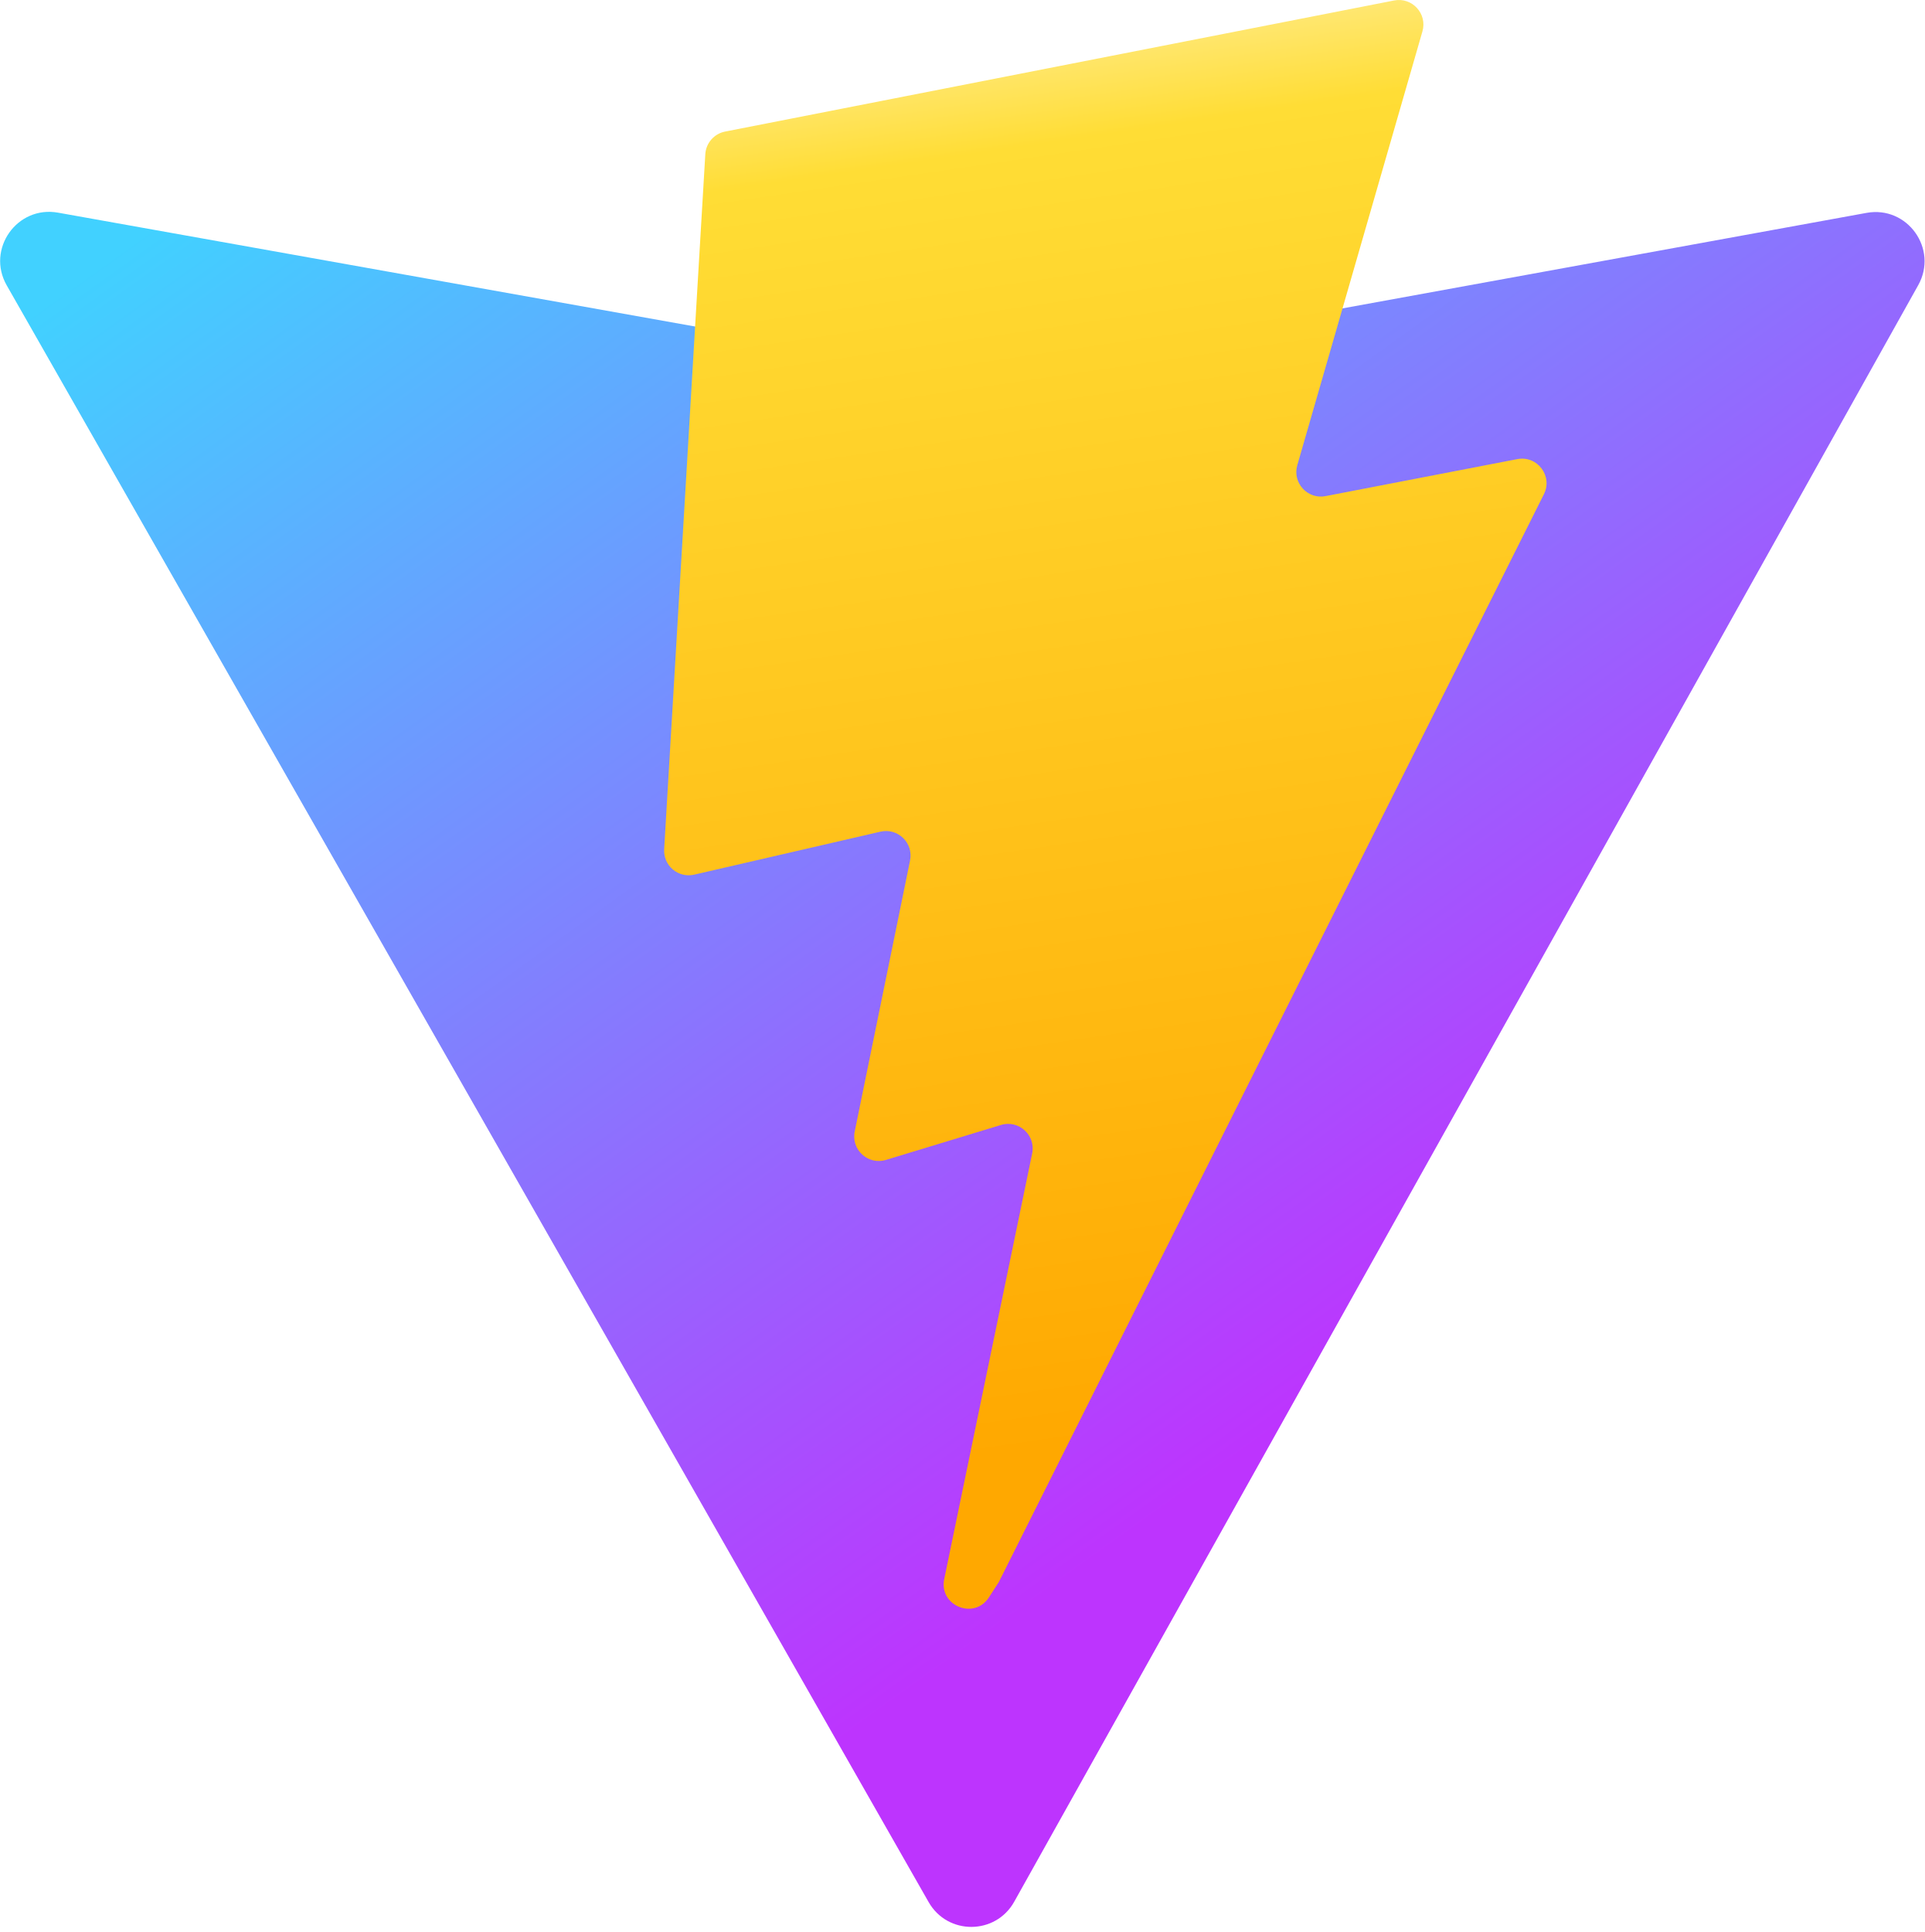
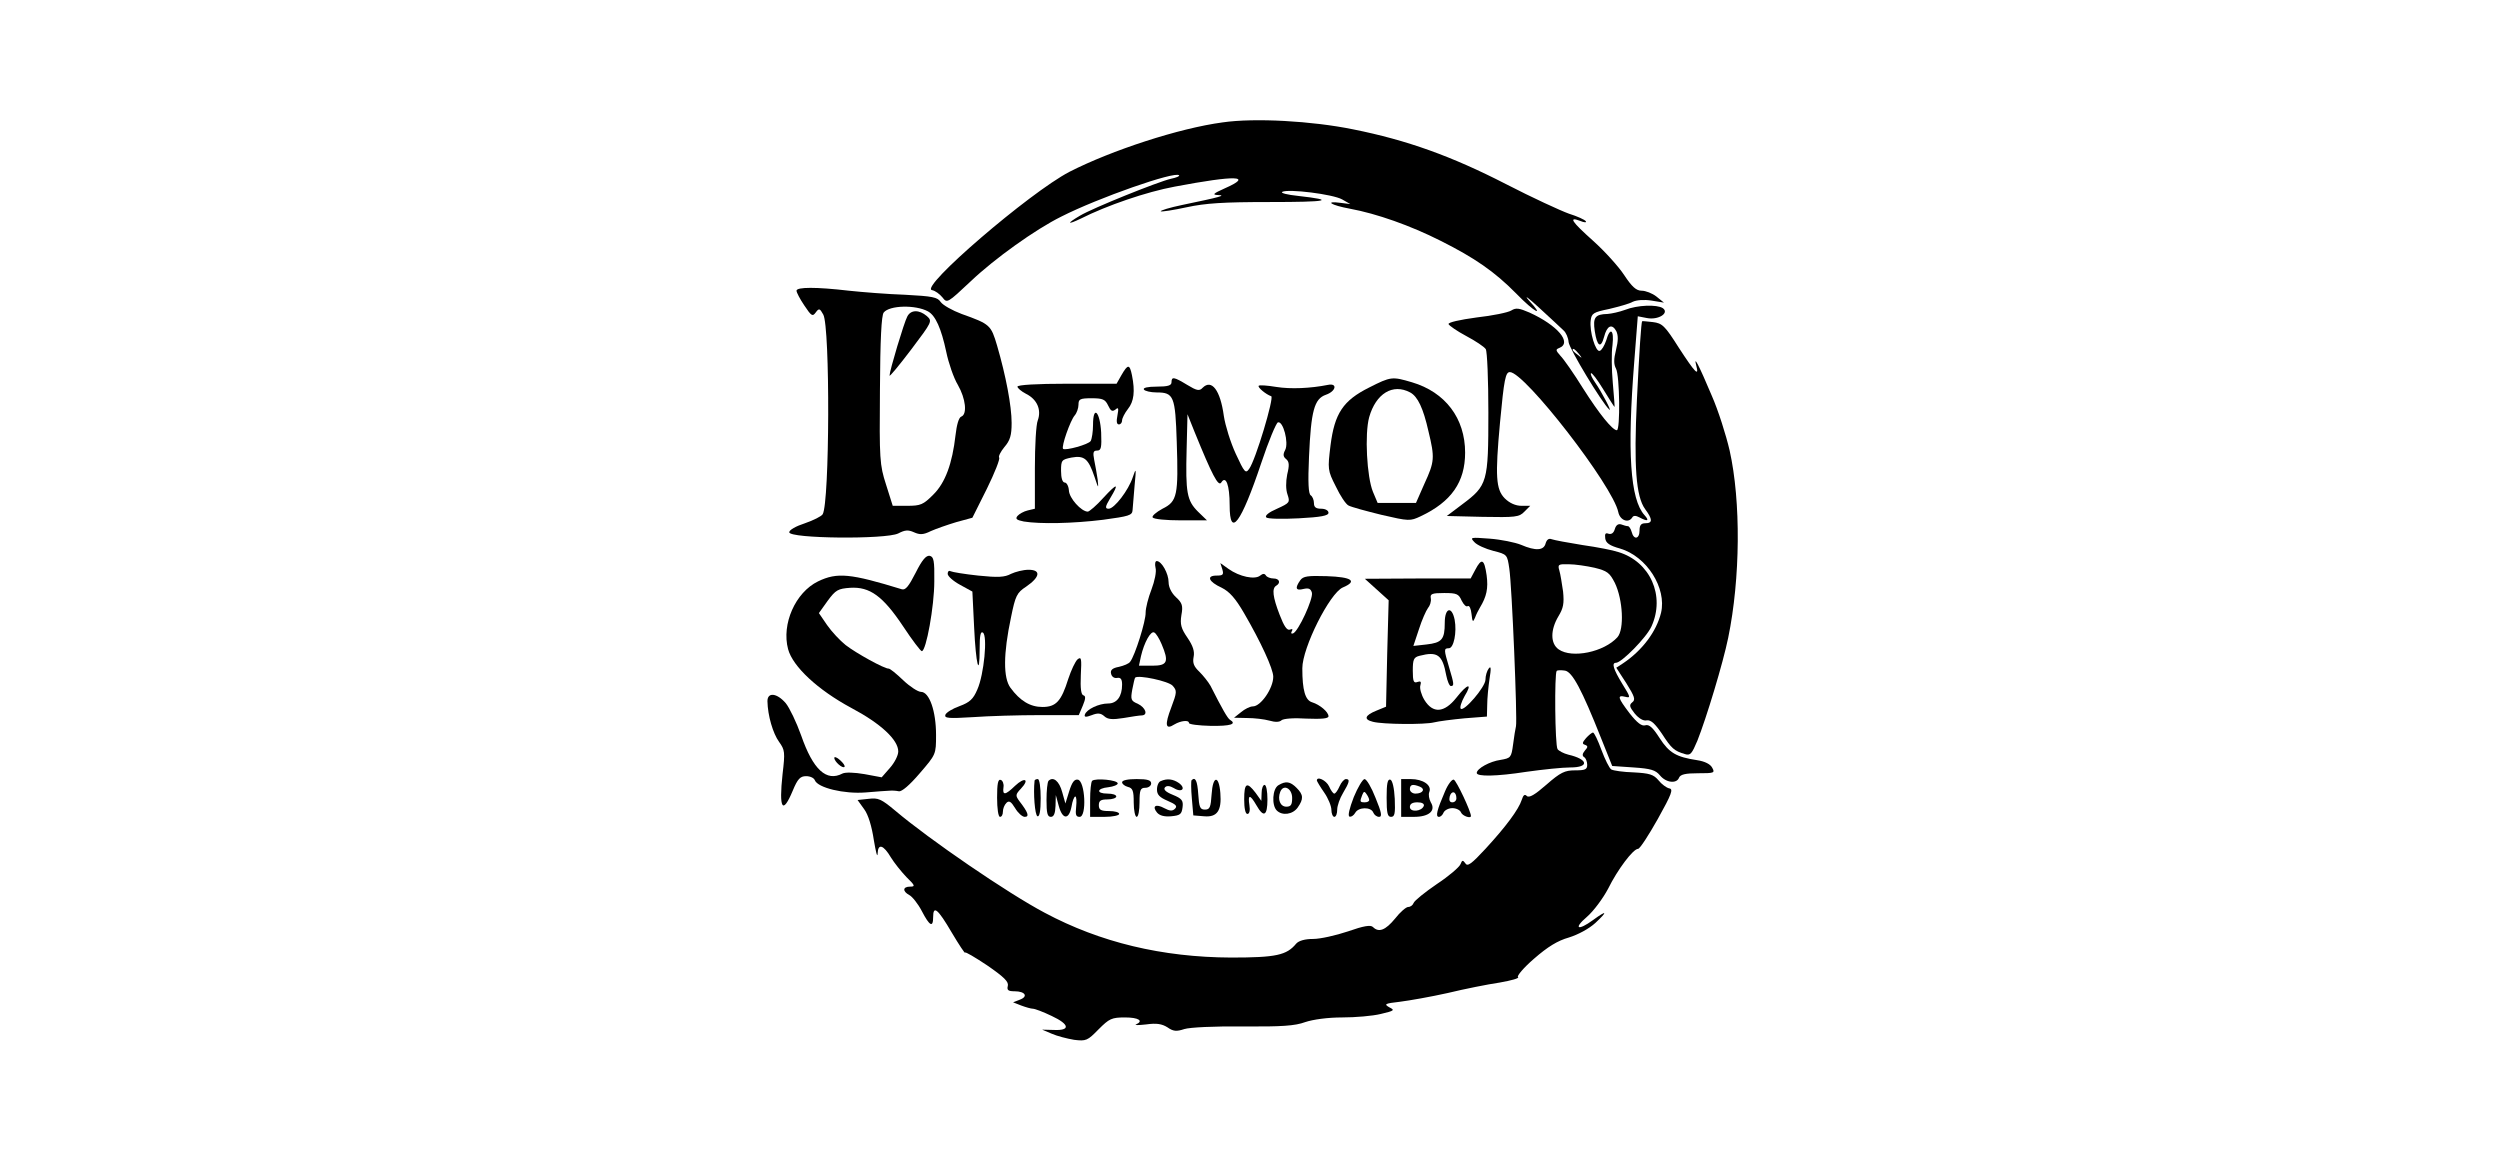
- <svg xmlns="http://www.w3.org/2000/svg" aria-hidden="true" role="img" class="iconify iconify--logos" width="31.88" height="32" preserveAspectRatio="xMidYMid meet" viewBox="0 0 256 257">
-   <defs>
-     <linearGradient id="IconifyId1813088fe1fbc01fb466" x1="-.828%" x2="57.636%" y1="7.652%" y2="78.411%">
-       <stop offset="0%" stop-color="#41D1FF" />
-       <stop offset="100%" stop-color="#BD34FE" />
-     </linearGradient>
-     <linearGradient id="IconifyId1813088fe1fbc01fb467" x1="43.376%" x2="50.316%" y1="2.242%" y2="89.03%">
-       <stop offset="0%" stop-color="#FFEA83" />
-       <stop offset="8.333%" stop-color="#FFDD35" />
-       <stop offset="100%" stop-color="#FFA800" />
-     </linearGradient>
-   </defs>
-   <path fill="url(#IconifyId1813088fe1fbc01fb466)" d="M255.153 37.938L134.897 252.976c-2.483 4.44-8.862 4.466-11.382.048L.875 37.958c-2.746-4.814 1.371-10.646 6.827-9.67l120.385 21.517a6.537 6.537 0 0 0 2.322-.004l117.867-21.483c5.438-.991 9.574 4.796 6.877 9.62Z" />
-   <path fill="url(#IconifyId1813088fe1fbc01fb467)" d="M185.432.063L96.44 17.501a3.268 3.268 0 0 0-2.634 3.014l-5.474 92.456a3.268 3.268 0 0 0 3.997 3.378l24.777-5.718c2.318-.535 4.413 1.507 3.936 3.838l-7.361 36.047c-.495 2.426 1.782 4.5 4.151 3.78l15.304-4.649c2.372-.72 4.652 1.36 4.15 3.788l-11.698 56.621c-.732 3.542 3.979 5.473 5.943 2.437l1.313-2.028l72.516-144.72c1.215-2.423-.88-5.186-3.54-4.672l-25.505 4.922c-2.396.462-4.435-1.77-3.759-4.114l16.646-57.705c.677-2.35-1.37-4.583-3.769-4.113Z" />
+ <svg xmlns="http://www.w3.org/2000/svg" version="1.0" width="860pt" height="398pt" viewBox="0 0 860 398" preserveAspectRatio="xMidYMid meet">
+   <g transform="translate(0,398) scale(0.1,-0.1)" fill="#000000" stroke="none">
+     <path d="M4206 3559 c-150 -20 -382 -96 -527 -170 -138 -72 -518 -399 -473 -407 11 -2 26 -13 36 -25 16 -21 17 -20 98 56 81 77 222 178 311 222 126 64 391 157 405 142 3 -3 -9 -8 -28 -12 -44 -10 -270 -101 -313 -127 -46 -27 -45 -33 3 -10 89 45 226 92 323 110 212 40 272 38 172 -6 -40 -18 -44 -22 -23 -23 28 -1 12 -6 -123 -34 -43 -9 -76 -19 -74 -22 3 -2 43 4 89 14 65 14 126 18 285 18 201 0 232 6 99 21 -38 4 -62 10 -55 14 21 11 174 -8 206 -26 l28 -16 -32 4 c-59 8 -35 -8 31 -20 92 -17 208 -58 311 -110 118 -59 187 -107 260 -181 64 -66 101 -85 44 -24 -18 21 -2 9 36 -26 39 -36 76 -70 84 -78 8 -7 16 -25 17 -40 2 -22 114 -208 140 -232 11 -10 -27 62 -48 92 -11 16 -18 30 -15 33 3 3 22 -22 42 -55 21 -34 38 -61 39 -61 1 0 -2 37 -6 83 -4 45 -5 103 -1 130 6 53 -8 64 -22 15 -6 -17 -15 -33 -22 -35 -14 -5 -36 67 -31 105 3 24 9 28 63 39 33 8 70 18 82 25 13 6 39 8 64 4 l43 -7 -26 21 c-14 11 -37 20 -51 20 -18 0 -33 13 -60 54 -19 29 -67 82 -106 117 -75 67 -87 85 -45 69 14 -6 23 -6 19 -1 -3 5 -29 17 -58 26 -28 10 -126 55 -217 102 -187 96 -340 151 -525 188 -142 29 -339 40 -449 24z m1225 -796 c13 -16 12 -17 -3 -4 -10 7 -18 15 -18 17 0 8 8 3 21 -13z" />
+     <path d="M2740 2980 c0 -6 12 -29 27 -51 24 -36 28 -39 39 -24 11 15 14 15 26 -7 24 -42 22 -648 -2 -687 -4 -7 -32 -21 -61 -31 -31 -10 -54 -23 -54 -31 0 -22 333 -25 375 -4 23 12 34 13 54 4 20 -9 32 -9 58 4 18 8 58 22 88 31 l55 15 50 100 c27 55 46 103 42 107 -3 4 5 20 18 36 20 23 25 41 25 83 0 59 -20 163 -50 266 -21 71 -24 74 -122 109 -32 12 -64 30 -72 41 -11 17 -29 20 -122 25 -60 2 -147 9 -194 14 -111 13 -180 13 -180 0z m452 -71 c26 -14 46 -59 63 -139 8 -39 26 -91 40 -114 27 -47 33 -101 12 -109 -9 -3 -16 -29 -20 -64 -11 -97 -35 -164 -77 -205 -34 -34 -43 -38 -89 -38 l-50 0 -23 73 c-22 68 -23 87 -21 325 1 174 5 257 13 267 20 25 109 27 152 4z" />
+     <path d="M3121 2891 c-11 -20 -61 -187 -61 -203 0 -5 33 35 74 89 73 97 74 98 54 116 -26 22 -55 22 -67 -2z" />
+     <path d="M5590 2914 c-19 -7 -46 -13 -60 -14 -43 -1 -51 -12 -44 -59 8 -53 21 -61 32 -20 10 39 27 47 42 20 7 -15 7 -33 -1 -65 -8 -32 -8 -49 0 -64 13 -24 15 -212 3 -212 -15 0 -60 55 -117 145 -31 50 -66 100 -77 111 -17 19 -17 22 -4 27 45 18 -6 78 -103 122 -35 15 -46 17 -62 7 -11 -7 -65 -18 -119 -24 -59 -8 -99 -17 -97 -23 2 -5 29 -24 61 -41 32 -17 62 -37 67 -45 5 -8 9 -106 9 -219 0 -239 -3 -250 -90 -315 l-53 -40 123 -3 c113 -2 126 -1 144 18 l20 20 -30 0 c-20 0 -41 9 -58 26 -30 31 -33 75 -16 260 14 150 19 174 34 174 51 0 355 -392 373 -482 6 -28 35 -39 48 -18 4 7 12 7 25 0 28 -15 35 -12 17 8 -49 54 -60 216 -35 530 l12 154 31 -6 c39 -8 79 17 55 34 -20 13 -87 11 -130 -6z" />
+     <path d="M5649 2875 c-3 -2 -10 -103 -18 -270 -11 -230 -3 -333 28 -376 26 -35 27 -49 1 -49 -15 0 -20 -7 -20 -25 0 -30 -20 -33 -27 -5 -3 11 -9 20 -13 20 -5 0 -15 3 -23 6 -10 3 -18 -2 -22 -16 -4 -14 -12 -19 -22 -16 -10 4 -13 0 -11 -16 2 -16 15 -25 51 -35 92 -27 161 -136 141 -221 -16 -65 -65 -130 -131 -174 l-23 -15 35 -54 c28 -45 32 -56 20 -65 -11 -9 -10 -15 8 -38 14 -17 30 -27 42 -24 14 2 28 -11 52 -46 33 -51 42 -59 79 -70 19 -6 24 1 43 46 31 78 88 266 106 354 42 204 44 469 5 644 -12 52 -39 138 -62 190 -43 102 -63 141 -53 103 11 -41 -4 -25 -60 61 -48 76 -57 84 -89 88 -20 2 -36 4 -37 3z" />
+     <path d="M3858 2690 l-17 -30 -171 0 c-104 0 -170 -4 -170 -10 0 -5 14 -17 30 -25 38 -19 53 -55 40 -91 -6 -14 -10 -88 -10 -164 l0 -140 -25 -6 c-13 -3 -29 -12 -35 -19 -8 -10 -3 -14 22 -19 56 -9 168 -7 273 6 88 12 100 15 101 33 1 11 4 49 7 85 6 60 5 62 -6 29 -15 -46 -64 -109 -83 -109 -13 0 -13 6 5 36 32 53 25 54 -23 2 -24 -27 -49 -48 -54 -48 -22 0 -64 46 -65 73 -1 15 -8 27 -14 27 -8 0 -13 15 -13 40 0 37 2 39 36 46 44 8 58 -4 79 -66 14 -42 14 -42 11 -10 -3 19 -8 50 -12 68 -5 26 -3 32 10 32 14 0 16 10 14 62 -4 73 -28 96 -28 26 0 -23 -4 -48 -8 -55 -7 -12 -87 -34 -95 -27 -7 7 25 98 40 115 7 8 13 25 13 37 0 19 5 22 45 22 39 0 47 -4 57 -25 9 -19 14 -22 25 -14 10 9 12 6 7 -20 -4 -20 -3 -31 5 -31 6 0 11 6 11 14 0 7 9 25 20 39 21 26 25 61 14 116 -8 39 -14 39 -36 1z" />
+     <path d="M4030 2665 c0 -11 -12 -15 -51 -15 -31 0 -48 -4 -44 -10 3 -5 23 -10 44 -10 59 0 64 -13 69 -170 6 -184 2 -205 -49 -230 -22 -12 -37 -25 -34 -30 4 -6 47 -10 96 -10 l91 0 -31 30 c-38 38 -43 65 -39 215 l3 120 24 -60 c61 -150 82 -190 92 -175 16 26 29 -8 29 -78 0 -115 39 -63 109 146 25 75 51 137 57 139 18 6 38 -70 25 -95 -8 -15 -7 -23 3 -31 11 -9 12 -21 4 -53 -5 -26 -5 -52 1 -69 9 -27 8 -29 -36 -49 -28 -12 -43 -24 -37 -30 5 -5 55 -6 112 -3 76 4 102 9 102 19 0 8 -11 14 -25 14 -18 0 -25 5 -25 19 0 11 -5 23 -11 27 -8 5 -10 44 -6 133 7 158 18 199 58 213 35 12 41 41 7 34 -60 -12 -128 -15 -178 -7 -30 5 -57 7 -60 4 -5 -5 25 -30 43 -36 11 -3 -54 -221 -76 -250 -12 -17 -16 -13 -46 52 -18 39 -36 97 -41 130 -12 89 -42 128 -73 97 -11 -12 -20 -10 -53 10 -46 28 -54 29 -54 9z" />
+     <path d="M4710 2647 c-90 -45 -119 -89 -133 -199 -10 -82 -10 -86 18 -141 15 -32 35 -62 44 -66 9 -5 60 -19 113 -32 95 -22 99 -22 135 -5 106 50 153 118 153 219 0 118 -68 208 -183 242 -68 20 -72 20 -147 -18z m141 -17 c26 -14 45 -54 63 -134 22 -91 21 -104 -14 -180 l-29 -66 -66 0 -66 0 -16 38 c-21 51 -29 199 -13 257 23 81 81 117 141 85z" />
+     <path d="M5072 2115 c9 -10 38 -23 65 -30 48 -12 48 -13 55 -61 9 -58 28 -517 23 -542 -2 -9 -7 -38 -10 -63 -6 -45 -8 -47 -43 -53 -37 -5 -82 -30 -82 -45 0 -13 68 -12 171 4 57 8 124 15 151 15 66 0 62 28 -7 44 -16 4 -33 13 -37 19 -9 13 -11 261 -3 269 3 3 16 3 29 1 25 -5 57 -64 124 -233 l38 -95 73 -5 c60 -4 76 -9 91 -27 21 -26 58 -30 66 -8 5 11 22 15 65 15 56 0 59 1 49 19 -6 12 -25 22 -52 26 -72 11 -96 25 -129 76 -23 36 -36 48 -49 44 -12 -4 -28 8 -54 41 -41 54 -44 64 -15 57 19 -5 18 -1 -10 44 -31 51 -38 73 -22 73 19 0 105 87 122 125 48 105 -4 223 -114 256 -17 6 -73 17 -123 24 -50 8 -98 17 -106 20 -10 4 -17 -1 -21 -14 -6 -25 -34 -27 -85 -5 -20 8 -68 18 -107 21 -67 5 -69 5 -53 -12z m413 -88 c44 -11 52 -17 70 -52 28 -58 33 -160 9 -187 -46 -51 -156 -74 -202 -42 -29 20 -29 67 -1 114 17 28 20 44 16 85 -4 27 -9 60 -13 73 -6 20 -3 22 32 21 22 0 62 -6 89 -12z" />
+     <path d="M3150 2010 c-24 -47 -35 -61 -48 -57 -176 54 -222 59 -288 27 -78 -38 -126 -147 -103 -233 16 -60 102 -140 217 -202 102 -54 162 -110 162 -150 0 -14 -13 -39 -29 -57 l-28 -32 -59 11 c-35 6 -66 7 -76 2 -55 -29 -101 13 -142 131 -16 45 -40 95 -53 111 -30 35 -63 39 -63 7 1 -50 19 -111 40 -140 20 -28 21 -35 12 -111 -13 -120 0 -141 35 -57 17 41 26 50 46 50 14 0 27 -6 30 -14 10 -26 101 -48 175 -42 37 3 74 6 82 6 8 1 23 0 32 -2 10 -2 37 21 72 62 56 65 56 65 56 132 0 82 -23 148 -52 148 -10 0 -38 18 -61 40 -23 22 -45 40 -50 40 -14 -1 -112 53 -148 81 -19 15 -48 46 -64 69 l-28 41 30 42 c28 38 36 42 78 45 67 4 112 -28 182 -133 31 -47 60 -85 64 -85 15 0 43 155 43 240 1 72 -2 85 -16 88 -12 2 -26 -14 -48 -58z" />
+     <path d="M3975 2027 c4 -13 -3 -46 -14 -75 -11 -28 -20 -64 -20 -79 1 -29 -37 -149 -53 -169 -4 -7 -22 -14 -39 -18 -22 -4 -30 -11 -27 -23 2 -11 11 -17 21 -15 12 2 17 -4 17 -23 0 -41 -18 -65 -48 -65 -32 0 -74 -20 -80 -38 -3 -9 3 -10 24 -2 20 8 31 7 43 -4 12 -11 28 -12 66 -6 28 5 56 9 63 9 22 1 13 27 -14 40 -24 10 -25 15 -19 49 4 20 8 39 10 41 11 10 115 -12 129 -28 15 -17 15 -22 -5 -75 -23 -60 -20 -78 11 -58 22 13 50 16 50 5 0 -5 34 -9 75 -10 68 -1 91 6 66 21 -8 5 -26 36 -67 117 -8 14 -25 35 -38 48 -19 18 -24 30 -20 51 4 19 -2 38 -21 66 -22 32 -26 46 -21 78 6 32 3 42 -19 62 -15 14 -25 34 -25 51 0 30 -24 73 -41 73 -5 0 -7 -10 -4 -23z m21 -263 c26 -61 20 -74 -32 -74 l-46 0 7 33 c11 47 34 89 46 81 6 -3 17 -21 25 -40z" />
+     <path d="M5075 2020 l-16 -30 -182 0 -182 -1 41 -37 41 -37 -5 -183 -4 -183 -34 -14 c-39 -16 -44 -30 -11 -38 34 -9 179 -10 210 -2 16 4 63 10 105 14 l77 6 1 40 c0 22 4 63 8 90 6 36 5 46 -3 35 -6 -8 -11 -25 -11 -38 0 -25 -74 -111 -85 -100 -4 4 2 23 13 43 29 47 11 45 -28 -5 -42 -53 -81 -55 -110 -8 -11 18 -17 41 -14 50 4 13 1 16 -10 12 -13 -5 -16 2 -16 39 0 38 3 46 23 51 62 16 79 4 92 -67 4 -20 11 -37 16 -37 12 0 11 7 -6 64 -18 61 -19 66 -1 66 17 0 28 55 20 98 -10 49 -34 41 -34 -10 0 -58 -10 -69 -63 -75 l-45 -5 19 57 c10 32 25 65 31 73 7 8 12 23 10 34 -3 15 4 18 46 18 43 0 50 -3 60 -26 7 -14 16 -23 21 -19 6 3 11 -9 13 -27 3 -28 5 -30 12 -13 4 11 12 27 17 35 23 38 29 66 23 111 -8 56 -17 61 -39 19z" />
+     <path d="M4205 2021 c5 -18 2 -21 -20 -21 -36 0 -28 -21 18 -42 26 -13 47 -36 77 -88 57 -98 100 -191 100 -218 0 -40 -43 -102 -70 -102 -10 0 -28 -9 -41 -20 l-24 -19 45 -1 c25 0 59 -4 77 -9 20 -6 35 -5 41 1 6 6 43 9 86 6 52 -2 76 0 76 8 0 15 -30 40 -56 48 -24 7 -34 41 -34 117 0 71 94 258 139 278 52 22 32 36 -55 39 -65 2 -81 0 -91 -14 -19 -27 -16 -37 11 -30 18 4 25 1 29 -13 5 -21 -47 -134 -65 -140 -6 -2 -8 1 -4 8 4 6 2 9 -7 5 -10 -3 -20 12 -35 51 -24 62 -27 91 -12 100 17 10 11 25 -9 25 -11 0 -23 5 -26 10 -5 8 -11 7 -20 0 -18 -15 -71 -4 -109 23 l-28 20 7 -22z" />
+     <path d="M3260 2006 c0 -8 19 -25 43 -38 l42 -23 6 -123 c6 -129 19 -179 19 -73 0 44 3 60 11 55 17 -10 4 -145 -19 -196 -14 -33 -26 -44 -61 -57 -25 -9 -46 -22 -49 -30 -4 -12 12 -13 94 -8 55 4 159 7 232 7 l133 0 14 33 c10 24 10 33 2 35 -8 2 -11 24 -9 69 3 58 2 65 -11 55 -8 -7 -22 -37 -32 -67 -24 -77 -42 -97 -89 -97 -42 0 -77 21 -110 66 -25 34 -25 116 2 243 15 74 20 84 52 105 48 33 52 58 8 58 -18 0 -45 -7 -60 -14 -22 -12 -45 -13 -113 -6 -47 5 -89 12 -95 15 -5 3 -10 0 -10 -9z" />
+     <path d="M5456 1441 c-13 -15 -14 -20 -4 -23 11 -4 11 -8 0 -20 -9 -11 -10 -18 -2 -23 5 -3 10 -15 10 -26 0 -16 -7 -19 -42 -19 -35 0 -50 -7 -98 -49 -40 -35 -60 -47 -68 -39 -7 7 -12 3 -17 -13 -11 -34 -55 -93 -125 -169 -48 -52 -62 -62 -69 -50 -9 12 -11 12 -17 -3 -4 -10 -40 -41 -81 -68 -41 -28 -77 -57 -80 -65 -3 -8 -11 -14 -19 -14 -7 0 -28 -18 -45 -40 -33 -40 -56 -49 -76 -29 -8 8 -32 4 -86 -15 -42 -14 -95 -26 -120 -26 -28 0 -49 -6 -58 -16 -33 -40 -69 -48 -224 -48 -237 1 -450 52 -641 154 -127 67 -397 252 -514 351 -49 41 -59 45 -92 41 l-38 -4 23 -32 c14 -19 26 -59 33 -106 7 -41 12 -62 13 -47 1 37 20 31 46 -13 11 -18 35 -48 53 -67 30 -29 31 -33 13 -33 -26 0 -27 -16 -3 -29 10 -5 30 -30 43 -55 27 -52 39 -58 39 -21 0 42 16 29 64 -53 25 -42 46 -74 46 -69 0 4 34 -16 76 -44 58 -40 74 -56 71 -70 -4 -15 1 -19 23 -19 37 0 48 -18 18 -29 l-23 -9 28 -11 c16 -6 34 -11 40 -11 7 0 36 -11 65 -25 62 -29 65 -51 6 -48 l-39 1 33 -14 c18 -8 53 -17 77 -21 41 -5 46 -3 84 36 37 37 45 41 91 41 47 0 65 -12 38 -24 -7 -3 8 -3 35 0 35 5 54 2 73 -10 20 -14 31 -15 58 -6 19 6 103 10 202 9 133 -1 179 2 214 15 27 9 77 16 127 16 45 0 105 5 133 12 47 11 49 13 29 23 -19 11 -15 13 37 19 32 4 106 17 164 30 58 14 138 30 179 36 40 7 69 15 63 19 -5 3 19 32 55 63 47 41 81 62 120 73 32 10 69 30 91 50 44 41 40 45 -8 10 -52 -38 -69 -30 -21 11 23 20 55 63 73 97 32 65 86 137 103 137 6 0 36 46 68 103 48 86 54 103 39 105 -9 2 -26 14 -37 28 -17 20 -31 24 -85 27 -36 1 -70 6 -77 10 -7 4 -22 35 -34 67 -12 33 -25 60 -29 60 -4 0 -15 -9 -24 -19z" />
+     <path d="M2870 1373 c0 -13 29 -38 35 -31 3 3 -4 13 -15 23 -11 10 -20 13 -20 8z" />
+     <path d="M3430 1236 c0 -37 4 -66 10 -66 6 0 10 8 10 18 0 10 5 23 12 30 9 9 16 5 30 -18 10 -17 25 -30 33 -30 17 0 12 15 -19 55 -13 18 -13 22 6 42 31 33 13 41 -20 10 -34 -33 -44 -34 -40 -5 2 11 -3 23 -9 25 -10 4 -13 -13 -13 -61z" />
+     <path d="M3559 1295 c-5 -43 1 -120 10 -123 7 -2 11 18 11 62 0 37 -4 66 -10 66 -5 0 -10 -2 -11 -5z" />
+     <path d="M3607 1294 c-4 -4 -7 -34 -7 -66 0 -45 3 -58 15 -58 10 0 15 11 16 38 l1 37 10 -37 c13 -48 35 -49 44 -3 3 19 9 35 13 35 4 0 5 -16 3 -35 -3 -28 -1 -35 12 -35 25 0 19 123 -6 128 -12 2 -20 -8 -30 -40 l-13 -42 -11 39 c-10 38 -31 55 -47 39z" />
+     <path d="M3757 1294 c-4 -4 -7 -34 -7 -66 l0 -58 50 0 c28 0 50 5 50 10 0 6 -16 10 -35 10 -28 0 -35 4 -35 20 0 16 7 20 30 20 17 0 30 5 30 10 0 6 -13 10 -30 10 -40 0 -38 18 3 22 17 2 32 8 32 13 0 12 -77 19 -88 9z" />
+     <path d="M3860 1289 c0 -6 9 -13 20 -16 17 -4 20 -14 20 -54 0 -27 5 -49 10 -49 6 0 10 23 10 50 0 43 3 50 20 50 11 0 20 7 20 15 0 11 -12 15 -50 15 -30 0 -50 -4 -50 -11z" />
+     <path d="M3993 1293 c-7 -2 -13 -15 -13 -29 0 -18 9 -27 37 -39 28 -12 34 -18 25 -27 -9 -9 -18 -8 -37 2 -29 16 -43 7 -25 -15 9 -11 26 -15 49 -13 31 3 36 7 39 31 3 23 -2 30 -34 43 -25 10 -33 19 -26 26 6 6 16 5 30 -3 27 -17 43 -2 18 17 -20 14 -41 17 -63 7z" />
+     <path d="M4099 1296 c-2 -3 -2 -31 1 -63 l5 -58 37 -3 c45 -4 61 19 56 80 -5 63 -26 60 -30 -4 -3 -45 -6 -53 -23 -53 -17 0 -20 8 -23 53 -3 46 -10 61 -23 48z" />
+     <path d="M4530 1295 c0 -2 11 -21 25 -41 14 -20 25 -47 25 -60 0 -13 5 -24 10 -24 6 0 10 11 10 25 0 13 9 39 20 57 22 37 25 48 10 48 -6 0 -16 -11 -22 -25 -6 -14 -14 -25 -18 -25 -4 0 -12 11 -18 25 -10 21 -42 36 -42 20z" />
+     <path d="M4657 1238 c-15 -39 -21 -64 -15 -67 6 -2 15 4 20 13 11 20 54 21 62 1 3 -8 12 -15 20 -15 11 0 9 14 -12 65 -14 36 -31 65 -38 65 -6 0 -23 -28 -37 -62z m53 -10 c0 -5 -7 -8 -15 -8 -17 0 -18 2 -9 25 5 13 8 14 15 3 5 -7 9 -16 9 -20z" />
+     <path d="M4770 1236 c0 -53 3 -66 15 -66 13 0 15 11 13 62 -2 38 -8 63 -15 66 -10 3 -13 -14 -13 -62z" />
+     <path d="M4820 1235 l0 -65 44 0 c52 0 76 21 58 50 -6 11 -9 27 -5 36 9 23 -22 44 -64 44 l-33 0 0 -65z m64 39 c20 -8 11 -24 -15 -24 -10 0 -19 7 -19 15 0 16 9 19 34 9z m14 -66 c-7 -20 -48 -23 -48 -4 0 11 9 16 26 16 16 0 24 -5 22 -12z" />
+     <path d="M4971 1258 c-28 -65 -34 -88 -21 -88 6 0 13 7 16 15 4 8 17 15 30 15 14 0 27 -7 30 -15 5 -12 34 -22 34 -12 0 16 -50 122 -59 125 -6 2 -20 -16 -30 -40z m39 -24 c0 -8 -6 -14 -14 -14 -9 0 -12 7 -9 20 6 22 23 18 23 -6z" />
+     <path d="M4398 1279 c-21 -12 -24 -69 -6 -87 19 -19 55 -14 72 10 21 30 20 44 -4 68 -22 22 -37 24 -62 9z m47 -44 c0 -23 -4 -30 -20 -30 -21 0 -31 25 -21 51 11 28 41 12 41 -21z" />
+     <path d="M4280 1230 c0 -30 4 -50 11 -50 7 0 10 12 7 30 -6 38 2 38 24 0 25 -44 38 -37 38 20 0 28 -4 50 -10 50 -5 0 -10 -12 -10 -27 l-1 -28 -20 28 c-30 39 -39 34 -39 -23z" />
+   </g>
</svg>
